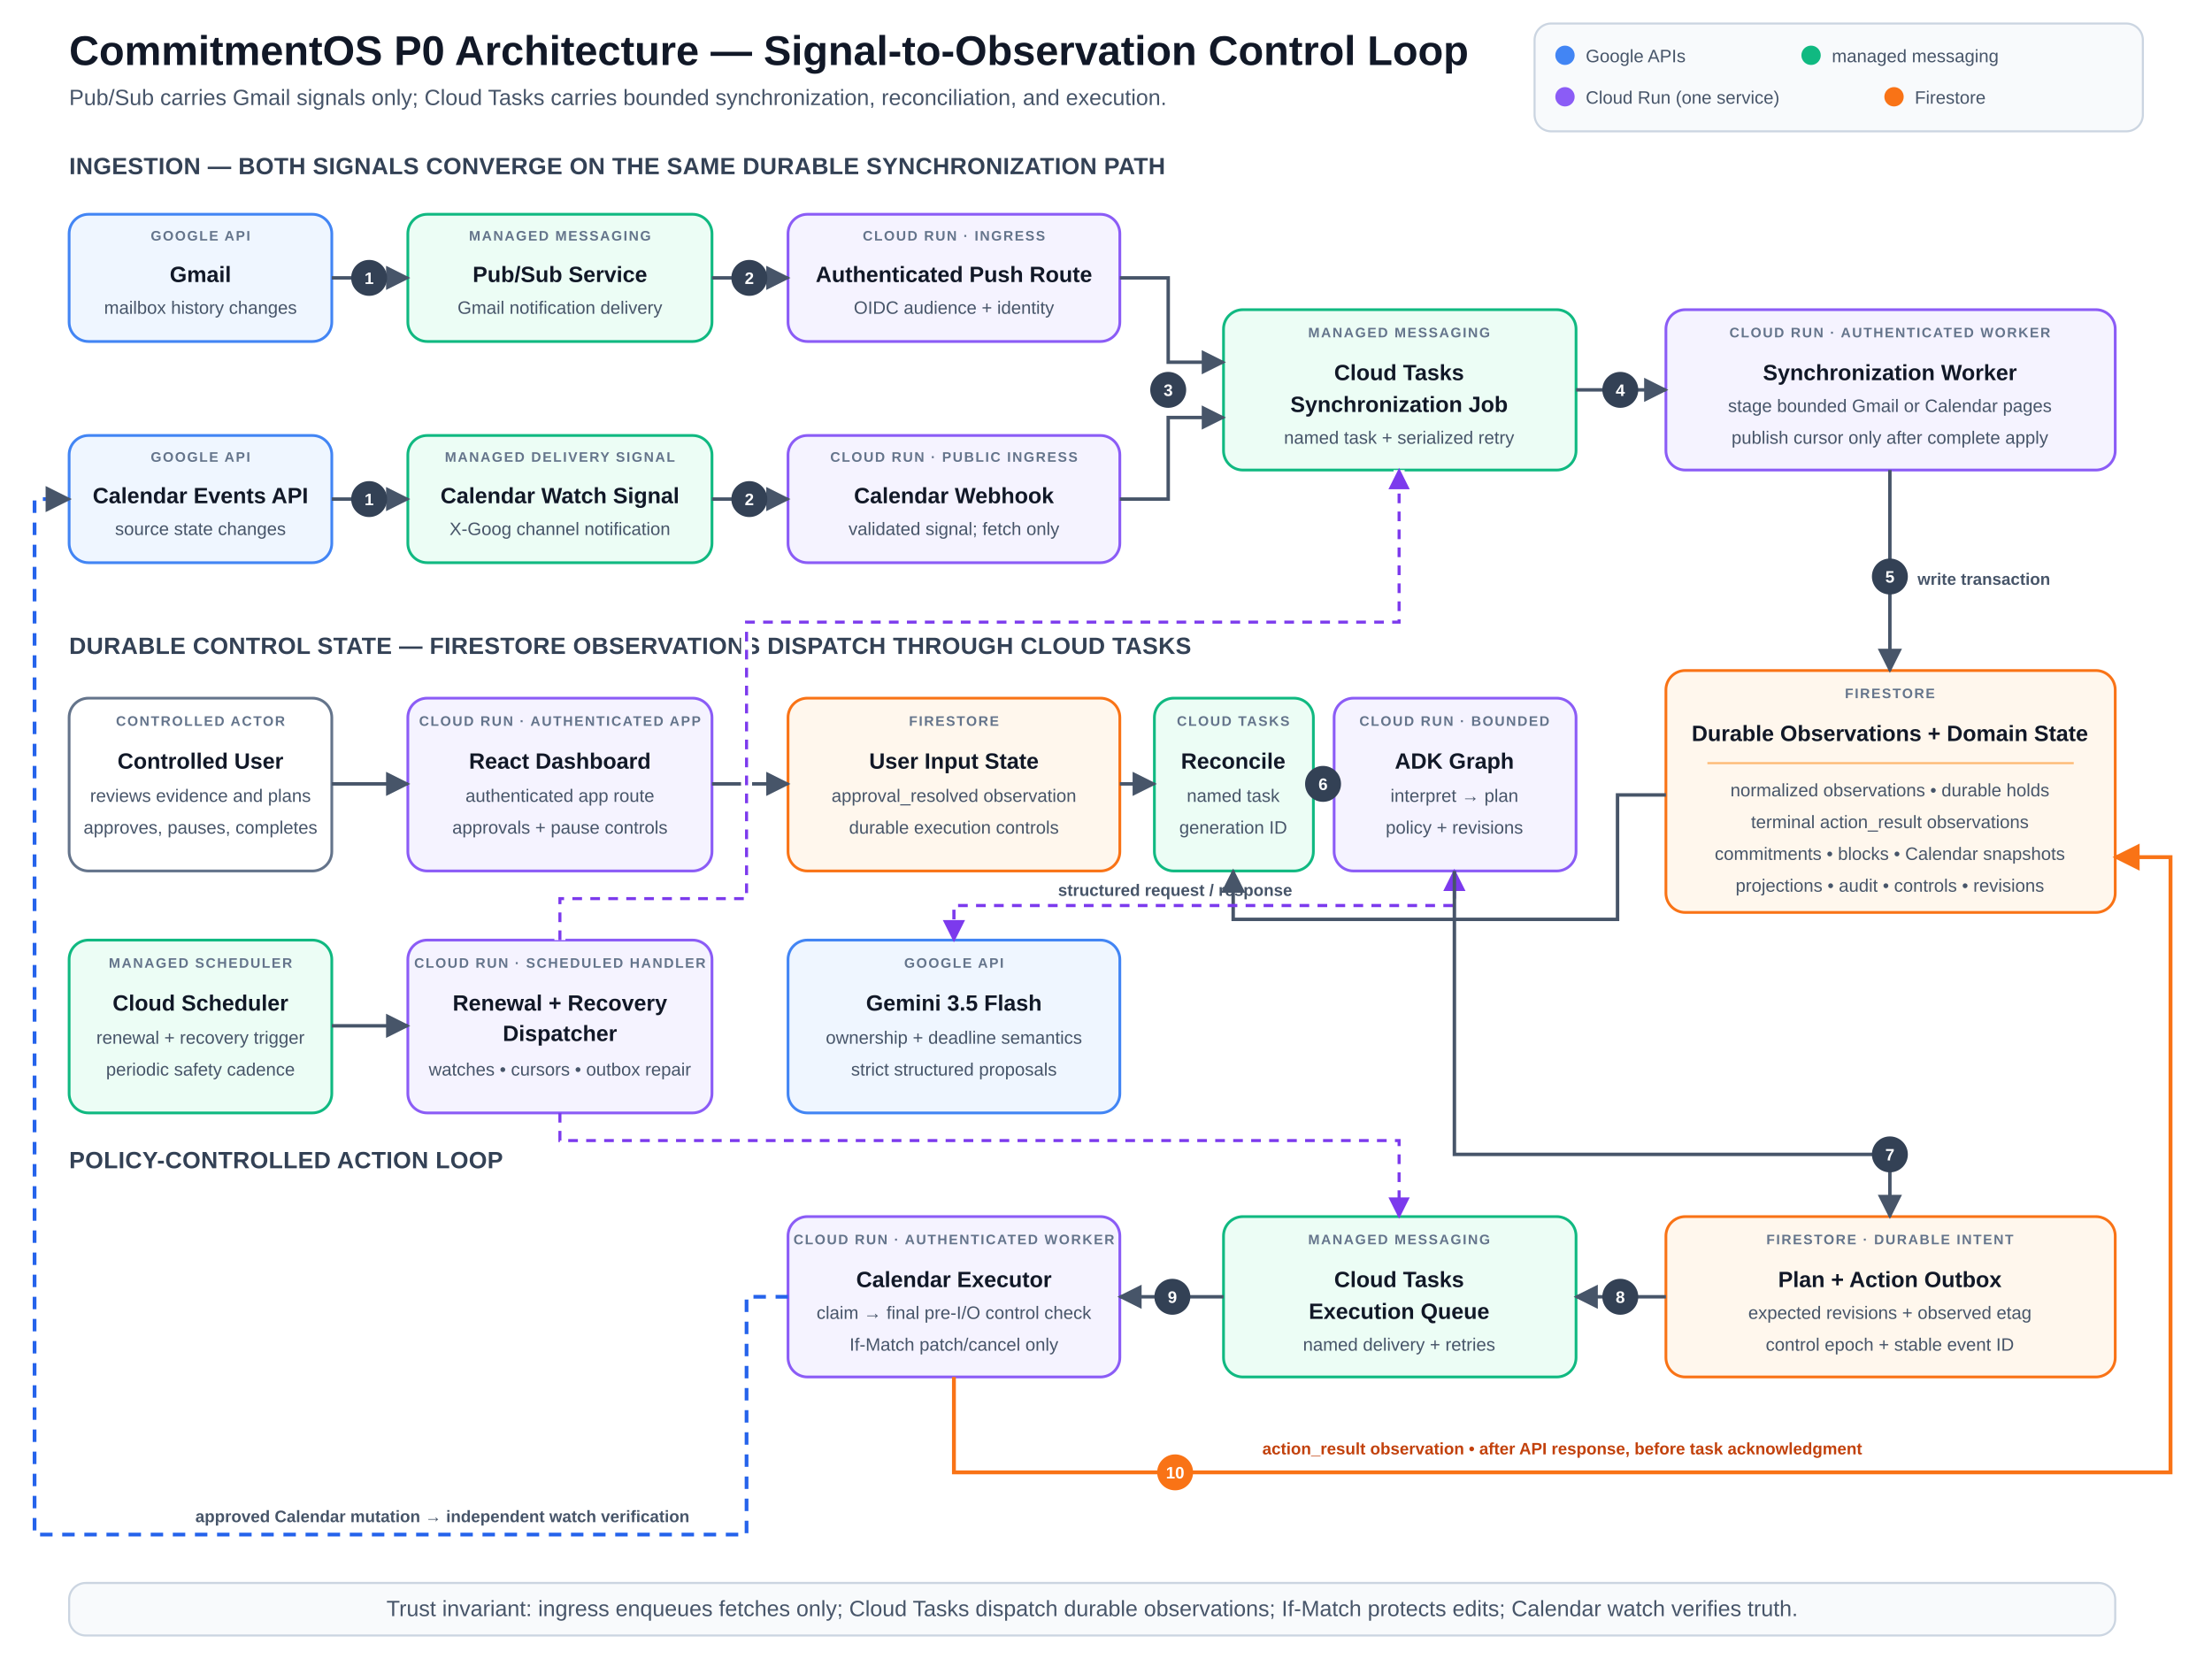
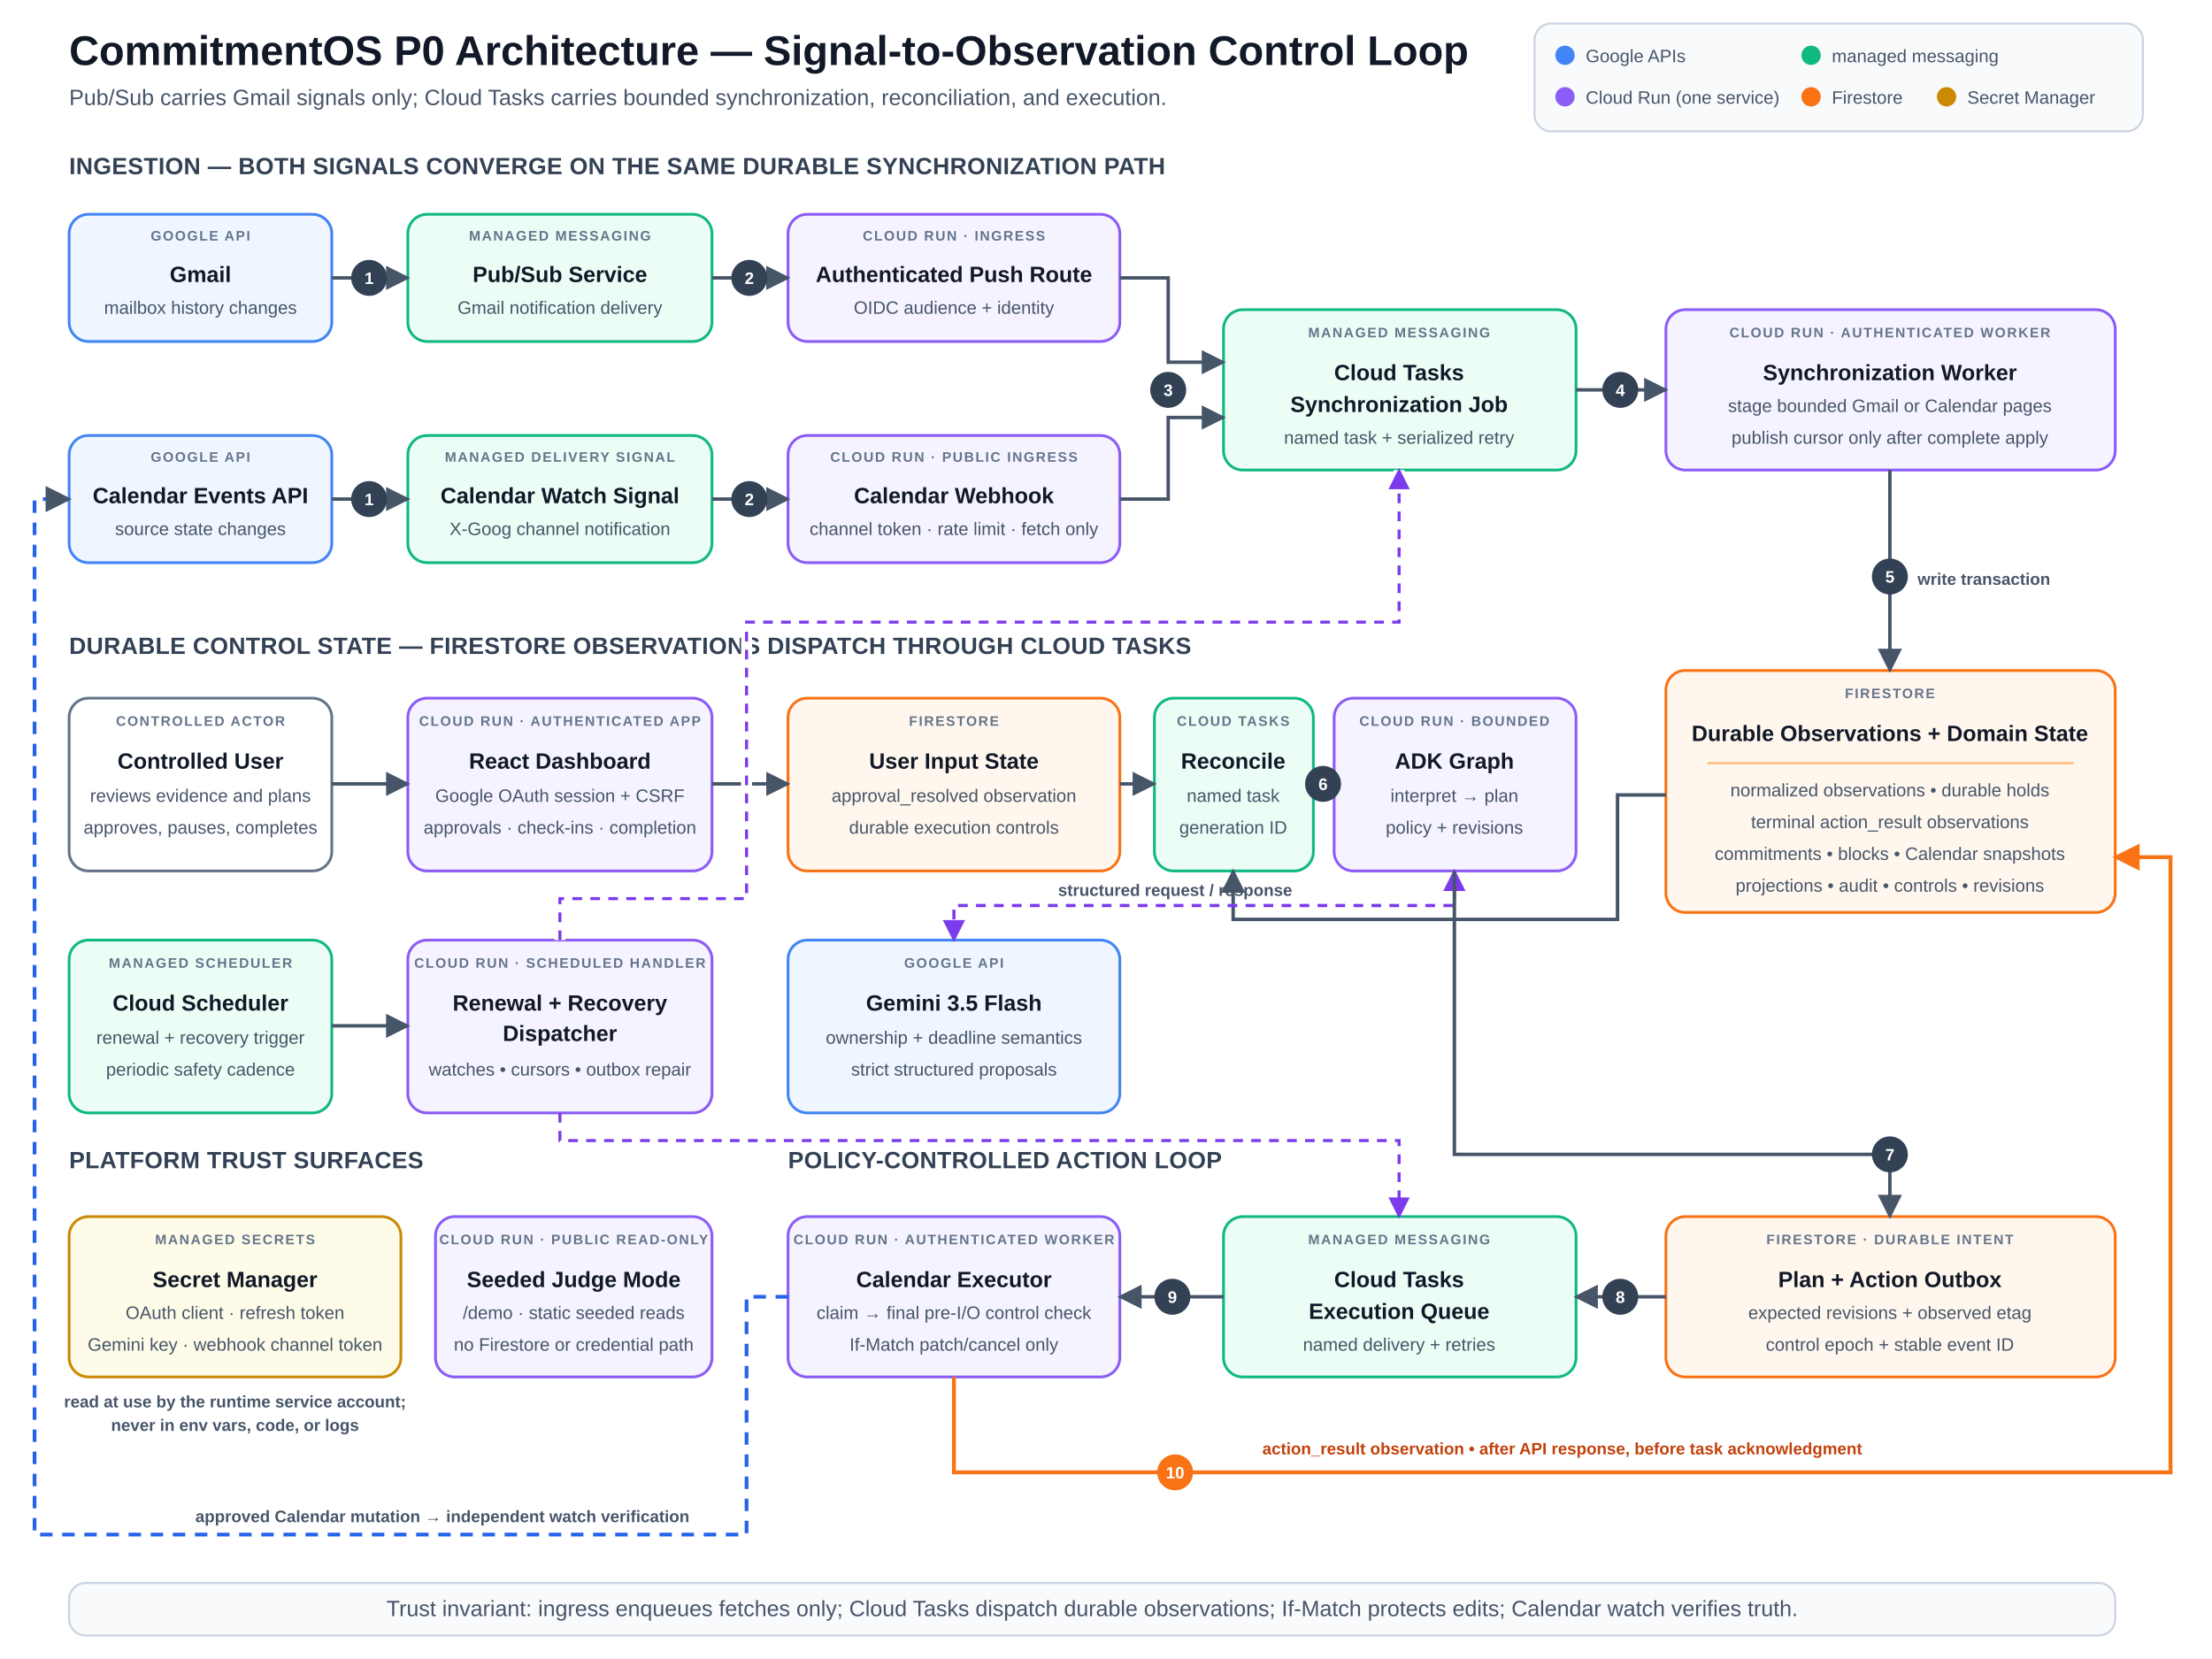
<svg xmlns="http://www.w3.org/2000/svg" width="1600" height="1200" viewBox="0 0 1600 1200">
  <defs>
    <marker id="arrow" viewBox="0 0 10 10" refX="9" refY="5" markerWidth="7" markerHeight="7" orient="auto">
      <path d="M0 0 L10 5 L0 10 z" fill="#475569" />
    </marker>
    <marker id="arrow-purple" viewBox="0 0 10 10" refX="9" refY="5" markerWidth="7" markerHeight="7" orient="auto-start-reverse">
      <path d="M0 0 L10 5 L0 10 z" fill="#7c3aed" />
    </marker>
    <marker id="arrow-orange" viewBox="0 0 10 10" refX="9" refY="5" markerWidth="7" markerHeight="7" orient="auto">
      <path d="M0 0 L10 5 L0 10 z" fill="#f97316" />
    </marker>
    <style>
      .title{font:700 30px Arial,sans-serif;fill:#111827}
      .subtitle{font:400 16px Arial,sans-serif;fill:#475569}
      .section{font:700 17px Arial,sans-serif;fill:#334155;letter-spacing:.2px}
      .box{stroke-width:2;rx:14}
      .api{fill:#eff6ff;stroke:#4285f4}
      .messaging{fill:#ecfdf5;stroke:#10b981}
      .run{fill:#f5f3ff;stroke:#8b5cf6}
      .store{fill:#fff7ed;stroke:#f97316}
+       .secrets{fill:#fefce8;stroke:#ca8a04}
      .actor{fill:#ffffff;stroke:#64748b}
      .label{font:700 16px Arial,sans-serif;fill:#111827;text-anchor:middle}
      .small{font:400 13px Arial,sans-serif;fill:#475569;text-anchor:middle}
      .legend{font:400 13px Arial,sans-serif;fill:#475569;text-anchor:start}
      .tag{font:700 10px Arial,sans-serif;fill:#64748b;text-anchor:middle;letter-spacing:1px}
      .edge{fill:none;stroke:#475569;stroke-width:2.5;marker-end:url(#arrow)}
      .exchange{fill:none;stroke:#7c3aed;stroke-width:2.3;stroke-dasharray:7 6;marker-start:url(#arrow-purple);marker-end:url(#arrow-purple)}
      .recovery-under{fill:none;stroke:#ffffff;stroke-width:8}
      .recovery{fill:none;stroke:#7c3aed;stroke-width:2.2;stroke-dasharray:7 6;marker-end:url(#arrow-purple)}
      .return{fill:none;stroke:#2563eb;stroke-width:2.7;stroke-dasharray:9 7;marker-end:url(#arrow)}
      .result{fill:none;stroke:#f97316;stroke-width:2.8;marker-end:url(#arrow-orange)}
      .edge-label{font:600 12px Arial,sans-serif;fill:#475569;text-anchor:middle}
      .result-label{font:700 12px Arial,sans-serif;fill:#c2410c;text-anchor:middle}
      .step{fill:#334155}
      .step-text{font:700 12px Arial,sans-serif;fill:#fff;text-anchor:middle;dominant-baseline:middle}
      .note{fill:#f8fafc;stroke:#cbd5e1;stroke-width:1.5;rx:12}
    </style>
  </defs>
  <rect width="1600" height="1200" fill="#ffffff" />
  <text x="50" y="47" class="title">CommitmentOS P0 Architecture — Signal-to-Observation Control Loop</text>
  <text x="50" y="76" class="subtitle">Pub/Sub carries Gmail signals only; Cloud Tasks carries bounded synchronization, reconciliation, and execution.</text>
  <rect x="1110" y="17" width="440" height="78" class="note" />
  <circle cx="1132" cy="40" r="7" fill="#4285f4" />
  <text x="1147" y="45" class="legend">Google APIs</text>
  <circle cx="1310" cy="40" r="7" fill="#10b981" />
  <text x="1325" y="45" class="legend">managed messaging</text>
  <circle cx="1132" cy="70" r="7" fill="#8b5cf6" />
  <text x="1147" y="75" class="legend">Cloud Run (one service)</text>
-   <circle cx="1370" cy="70" r="7" fill="#f97316" />
-   <text x="1385" y="75" class="legend">Firestore</text>
+   <circle cx="1310" cy="70" r="7" fill="#f97316" />
+   <text x="1325" y="75" class="legend">Firestore</text>
+   <circle cx="1408" cy="70" r="7" fill="#ca8a04" />
+   <text x="1423" y="75" class="legend">Secret Manager</text>
  <text x="50" y="126" class="section">INGESTION — BOTH SIGNALS CONVERGE ON THE SAME DURABLE SYNCHRONIZATION PATH</text>
  <rect x="50" y="155" width="190" height="92" class="box api" />
  <text x="145" y="174" class="tag">GOOGLE API</text>
  <text x="145" y="204" class="label">Gmail</text>
  <text x="145" y="227" class="small">mailbox history changes</text>
  <rect x="295" y="155" width="220" height="92" class="box messaging" />
  <text x="405" y="174" class="tag">MANAGED MESSAGING</text>
  <text x="405" y="204" class="label">Pub/Sub Service</text>
  <text x="405" y="227" class="small">Gmail notification delivery</text>
  <rect x="570" y="155" width="240" height="92" class="box run" />
  <text x="690" y="174" class="tag">CLOUD RUN · INGRESS</text>
  <text x="690" y="204" class="label">Authenticated Push Route</text>
  <text x="690" y="227" class="small">OIDC audience + identity</text>
  <rect x="50" y="315" width="190" height="92" class="box api" />
  <text x="145" y="334" class="tag">GOOGLE API</text>
  <text x="145" y="364" class="label">Calendar Events API</text>
  <text x="145" y="387" class="small">source state changes</text>
  <rect x="295" y="315" width="220" height="92" class="box messaging" />
  <text x="405" y="334" class="tag">MANAGED DELIVERY SIGNAL</text>
  <text x="405" y="364" class="label">Calendar Watch Signal</text>
  <text x="405" y="387" class="small">X-Goog channel notification</text>
  <rect x="570" y="315" width="240" height="92" class="box run" />
  <text x="690" y="334" class="tag">CLOUD RUN · PUBLIC INGRESS</text>
  <text x="690" y="364" class="label">Calendar Webhook</text>
-   <text x="690" y="387" class="small">validated signal; fetch only</text>
+   <text x="690" y="387" class="small">channel token · rate limit · fetch only</text>
  <rect x="885" y="224" width="255" height="116" class="box messaging" />
  <text x="1012" y="244" class="tag">MANAGED MESSAGING</text>
  <text x="1012" y="275" class="label">Cloud Tasks</text>
  <text x="1012" y="298" class="label">Synchronization Job</text>
  <text x="1012" y="321" class="small">named task + serialized retry</text>
  <rect x="1205" y="224" width="325" height="116" class="box run" />
  <text x="1367" y="244" class="tag">CLOUD RUN · AUTHENTICATED WORKER</text>
  <text x="1367" y="275" class="label">Synchronization Worker</text>
  <text x="1367" y="298" class="small">stage bounded Gmail or Calendar pages</text>
  <text x="1367" y="321" class="small">publish cursor only after complete apply</text>
  <path d="M240 201 H295" class="edge" />
  <path d="M515 201 H570" class="edge" />
  <path d="M240 361 H295" class="edge" />
  <path d="M515 361 H570" class="edge" />
  <path d="M810 201 H845 V262 H885" class="edge" />
  <path d="M810 361 H845 V302 H885" class="edge" />
  <path d="M1140 282 H1205" class="edge" />
  <circle cx="267" cy="201" r="13" class="step" />
  <text x="267" y="202" class="step-text">1</text>
  <circle cx="542" cy="201" r="13" class="step" />
  <text x="542" y="202" class="step-text">2</text>
  <circle cx="267" cy="361" r="13" class="step" />
  <text x="267" y="362" class="step-text">1</text>
  <circle cx="542" cy="361" r="13" class="step" />
  <text x="542" y="362" class="step-text">2</text>
  <circle cx="845" cy="282" r="13" class="step" />
  <text x="845" y="283" class="step-text">3</text>
  <circle cx="1172" cy="282" r="13" class="step" />
  <text x="1172" y="283" class="step-text">4</text>
  <text x="50" y="473" class="section">DURABLE CONTROL STATE — FIRESTORE OBSERVATIONS DISPATCH THROUGH CLOUD TASKS</text>
  <rect x="50" y="505" width="190" height="125" class="box actor" />
  <text x="145" y="525" class="tag">CONTROLLED ACTOR</text>
  <text x="145" y="556" class="label">Controlled User</text>
  <text x="145" y="580" class="small">reviews evidence and plans</text>
  <text x="145" y="603" class="small">approves, pauses, completes</text>
  <rect x="295" y="505" width="220" height="125" class="box run" />
  <text x="405" y="525" class="tag">CLOUD RUN · AUTHENTICATED APP</text>
  <text x="405" y="556" class="label">React Dashboard</text>
-   <text x="405" y="580" class="small">authenticated app route</text>
-   <text x="405" y="603" class="small">approvals + pause controls</text>
+   <text x="405" y="580" class="small">Google OAuth session + CSRF</text>
+   <text x="405" y="603" class="small">approvals · check-ins · completion</text>
  <rect x="570" y="505" width="240" height="125" class="box store" />
  <text x="690" y="525" class="tag">FIRESTORE</text>
  <text x="690" y="556" class="label">User Input State</text>
  <text x="690" y="580" class="small">approval_resolved observation</text>
  <text x="690" y="603" class="small">durable execution controls</text>
  <rect x="835" y="505" width="115" height="125" class="box messaging" />
  <text x="892" y="525" class="tag">CLOUD TASKS</text>
  <text x="892" y="556" class="label">Reconcile</text>
  <text x="892" y="580" class="small">named task</text>
  <text x="892" y="603" class="small">generation ID</text>
  <rect x="965" y="505" width="175" height="125" class="box run" />
  <text x="1052" y="525" class="tag">CLOUD RUN · BOUNDED</text>
  <text x="1052" y="556" class="label">ADK Graph</text>
  <text x="1052" y="580" class="small">interpret → plan</text>
  <text x="1052" y="603" class="small">policy + revisions</text>
  <rect x="1205" y="485" width="325" height="175" class="box store" />
  <text x="1367" y="505" class="tag">FIRESTORE</text>
  <text x="1367" y="536" class="label">Durable Observations + Domain State</text>
  <line x1="1235" y1="552" x2="1500" y2="552" stroke="#fdba74" stroke-width="1.5" />
  <text x="1367" y="576" class="small">normalized observations • durable holds</text>
  <text x="1367" y="599" class="small">terminal action_result observations</text>
  <text x="1367" y="622" class="small">commitments • blocks • Calendar snapshots</text>
  <text x="1367" y="645" class="small">projections • audit • controls • revisions</text>
  <rect x="50" y="680" width="190" height="125" class="box messaging" />
  <text x="145" y="700" class="tag">MANAGED SCHEDULER</text>
  <text x="145" y="731" class="label">Cloud Scheduler</text>
  <text x="145" y="755" class="small">renewal + recovery trigger</text>
  <text x="145" y="778" class="small">periodic safety cadence</text>
  <rect x="295" y="680" width="220" height="125" class="box run" />
  <text x="405" y="700" class="tag">CLOUD RUN · SCHEDULED HANDLER</text>
  <text x="405" y="731" class="label">Renewal + Recovery</text>
  <text x="405" y="753" class="label">Dispatcher</text>
  <text x="405" y="778" class="small">watches • cursors • outbox repair</text>
  <rect x="570" y="680" width="240" height="125" class="box api" />
  <text x="690" y="700" class="tag">GOOGLE API</text>
  <text x="690" y="731" class="label">Gemini 3.5 Flash</text>
  <text x="690" y="755" class="small">ownership + deadline semantics</text>
  <text x="690" y="778" class="small">strict structured proposals</text>
  <path d="M1367 340 V485" class="edge" />
  <text x="1435" y="423" class="edge-label">write transaction</text>
  <path d="M240 567 H295" class="edge" />
  <path d="M515 567 H570" class="edge" />
  <path d="M810 567 H835" class="edge" />
  <path d="M950 567 H965" class="edge" />
  <path d="M1205 575 H1170 V665 H892 V630" class="edge" />
  <path d="M1052 630 V655 H690 V680" class="exchange" />
  <text x="850" y="648" class="edge-label">structured request / response</text>
  <path d="M240 742 H295" class="edge" />
  <path d="M405 680 V650 H540 V450 H1012 V340" class="recovery-under" />
  <path d="M405 680 V650 H540 V450 H1012 V340" class="recovery" />
  <circle cx="1367" cy="417" r="13" class="step" />
  <text x="1367" y="418" class="step-text">5</text>
  <circle cx="957" cy="567" r="13" class="step" />
  <text x="957" y="568" class="step-text">6</text>
-   <text x="50" y="845" class="section">POLICY-CONTROLLED ACTION LOOP</text>
+   <text x="50" y="845" class="section">PLATFORM TRUST SURFACES</text>
+   <text x="570" y="845" class="section">POLICY-CONTROLLED ACTION LOOP</text>
+   <rect x="50" y="880" width="240" height="116" class="box secrets" />
+   <text x="170" y="900" class="tag">MANAGED SECRETS</text>
+   <text x="170" y="931" class="label">Secret Manager</text>
+   <text x="170" y="954" class="small">OAuth client · refresh token</text>
+   <text x="170" y="977" class="small">Gemini key · webhook channel token</text>
+   <text x="170" y="1018" class="edge-label">read at use by the runtime service account;</text>
+   <text x="170" y="1035" class="edge-label">never in env vars, code, or logs</text>
+   <rect x="315" y="880" width="200" height="116" class="box run" />
+   <text x="415" y="900" class="tag">CLOUD RUN · PUBLIC READ-ONLY</text>
+   <text x="415" y="931" class="label">Seeded Judge Mode</text>
+   <text x="415" y="954" class="small">/demo · static seeded reads</text>
+   <text x="415" y="977" class="small">no Firestore or credential path</text>
  <rect x="570" y="880" width="240" height="116" class="box run" />
  <text x="690" y="900" class="tag">CLOUD RUN · AUTHENTICATED WORKER</text>
  <text x="690" y="931" class="label">Calendar Executor</text>
  <text x="690" y="954" class="small">claim → final pre-I/O control check</text>
  <text x="690" y="977" class="small">If-Match patch/cancel only</text>
  <rect x="885" y="880" width="255" height="116" class="box messaging" />
  <text x="1012" y="900" class="tag">MANAGED MESSAGING</text>
  <text x="1012" y="931" class="label">Cloud Tasks</text>
  <text x="1012" y="954" class="label">Execution Queue</text>
  <text x="1012" y="977" class="small">named delivery + retries</text>
  <rect x="1205" y="880" width="325" height="116" class="box store" />
  <text x="1367" y="900" class="tag">FIRESTORE · DURABLE INTENT</text>
  <text x="1367" y="931" class="label">Plan + Action Outbox</text>
  <text x="1367" y="954" class="small">expected revisions + observed etag</text>
  <text x="1367" y="977" class="small">control epoch + stable event ID</text>
  <path d="M1052 630 V835 H1367 V880" class="edge" />
  <path d="M1205 938 H1140" class="edge" />
  <path d="M885 938 H810" class="edge" />
  <path d="M405 805 V825 H1012 V880" class="recovery" />
  <path d="M690 996 V1065 H1570 V620 H1530" class="result" />
  <text x="1130" y="1052" class="result-label">action_result observation • after API response, before task acknowledgment</text>
  <path d="M570 938 H540 V1110 H25 V361 H50" class="return" />
  <text x="320" y="1101" class="edge-label">approved Calendar mutation → independent watch verification</text>
  <circle cx="1367" cy="835" r="13" class="step" />
  <text x="1367" y="836" class="step-text">7</text>
  <circle cx="1172" cy="938" r="13" class="step" />
  <text x="1172" y="939" class="step-text">8</text>
  <circle cx="848" cy="938" r="13" class="step" />
  <text x="848" y="939" class="step-text">9</text>
  <circle cx="850" cy="1065" r="13" fill="#f97316" />
  <text x="850" y="1066" class="step-text">10</text>
  <rect x="50" y="1145" width="1480" height="38" class="note" />
  <text x="790" y="1169" class="subtitle" text-anchor="middle">Trust invariant: ingress enqueues fetches only; Cloud Tasks dispatch durable observations; If-Match protects edits; Calendar watch verifies truth.</text>
</svg>
